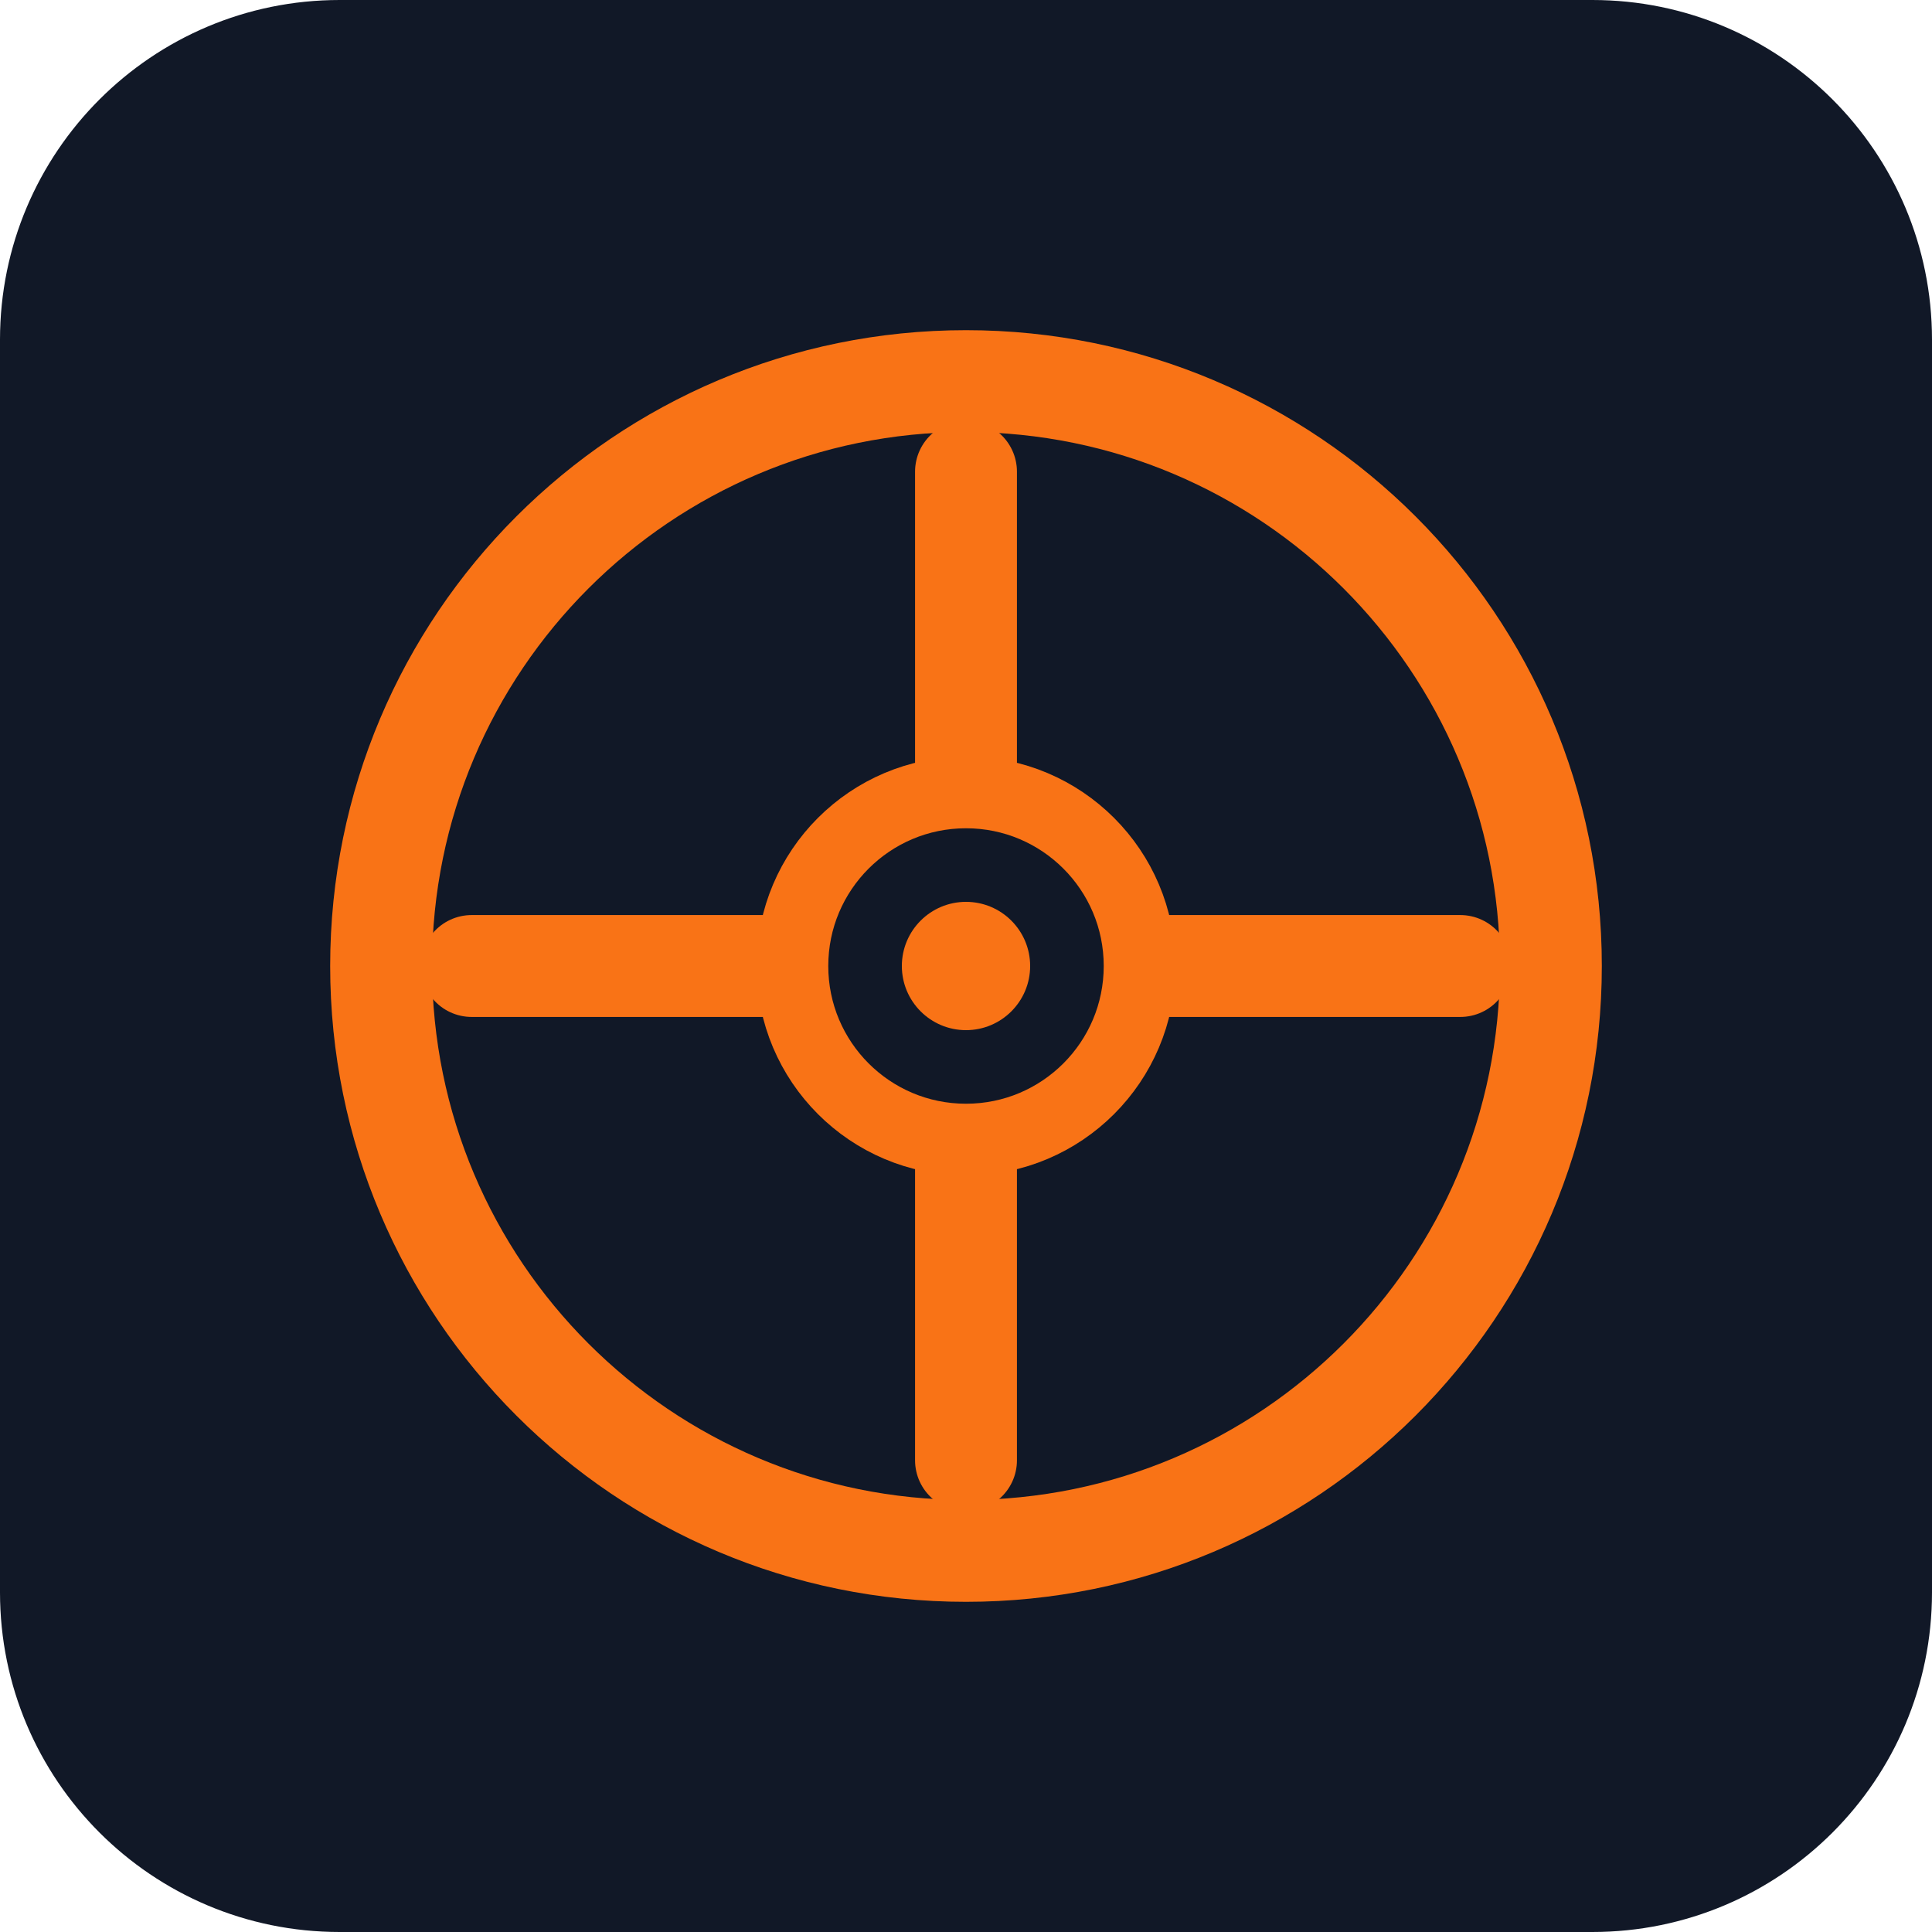
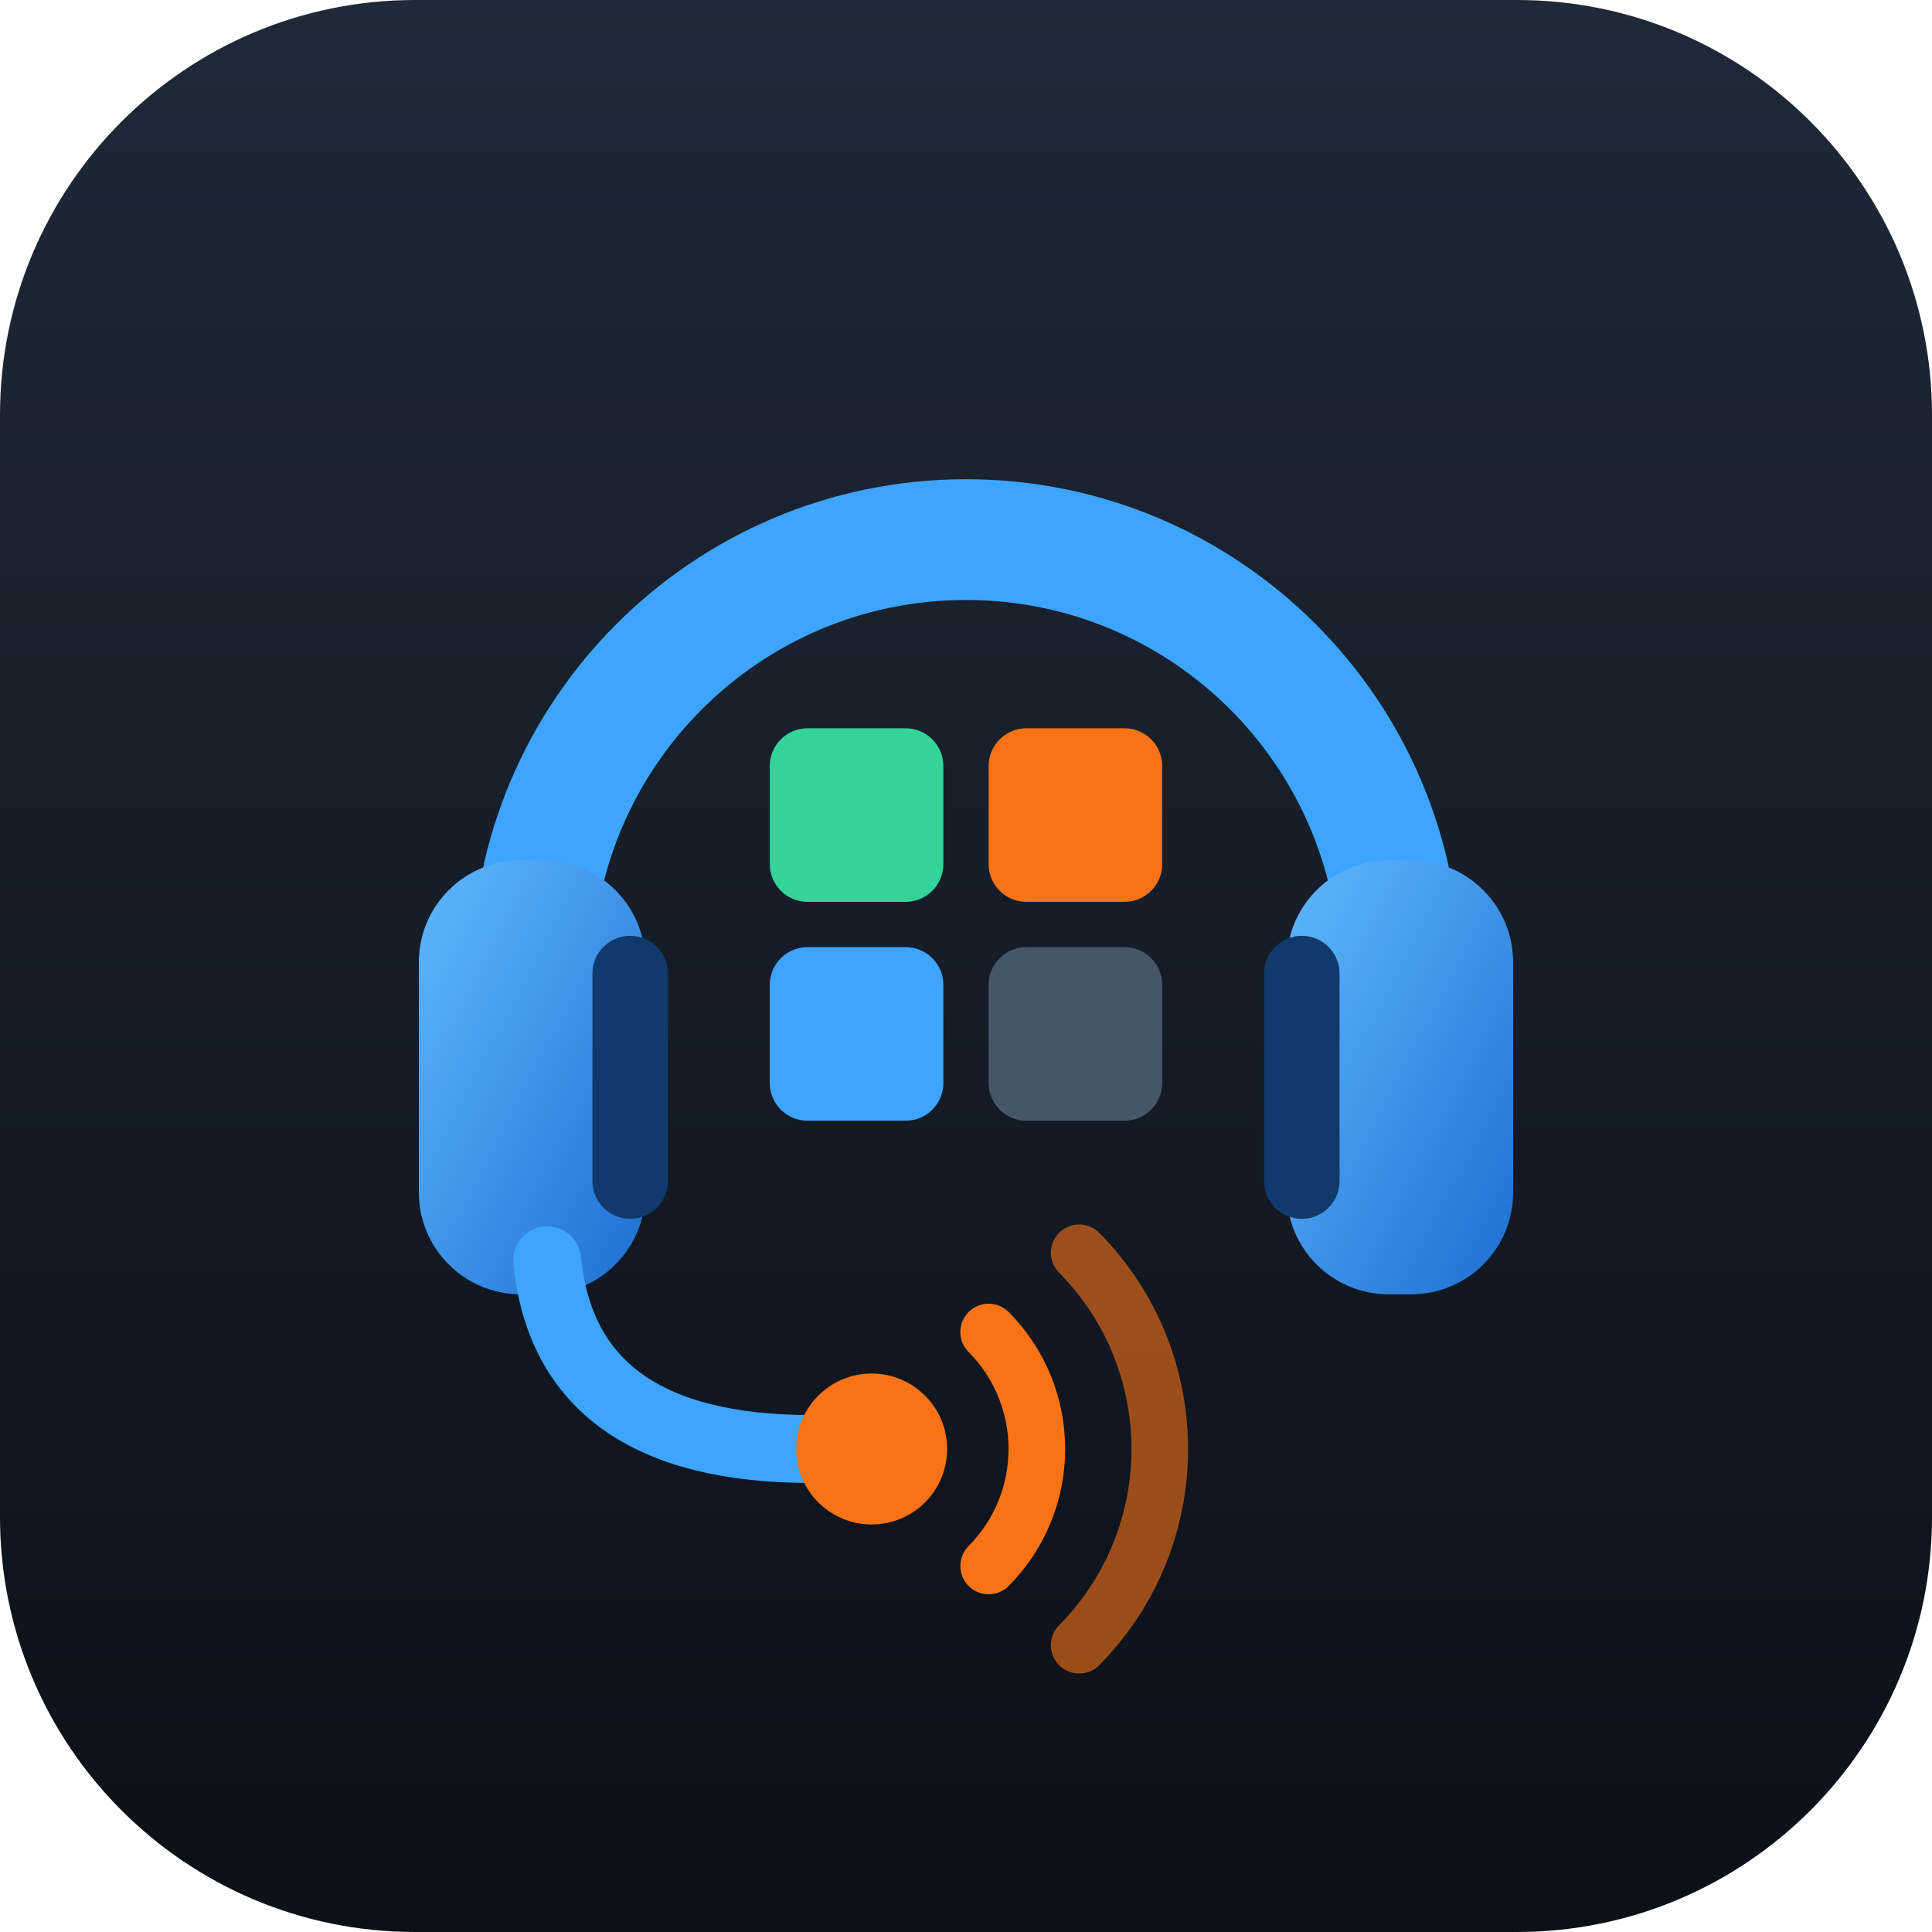
<svg xmlns="http://www.w3.org/2000/svg" width="1024" height="1024" viewBox="0 0 1024 1024">
-   <rect width="1024" height="1024" rx="180" fill="#111827" />
-   <circle cx="512" cy="512" r="310" fill="none" stroke="#f97316" stroke-width="54" />
-   <path d="M512 250v524M250 512h524" stroke="#f97316" stroke-width="54" stroke-linecap="round" />
-   <circle cx="512" cy="512" r="92" fill="#111827" stroke="#f97316" stroke-width="38" />
-   <circle cx="512" cy="512" r="34" fill="#f97316" />
+   <defs>
+     <linearGradient id="bg" x1="0" y1="0" x2="0" y2="1">
+       <stop offset="0" stop-color="#1f2937" />
+       <stop offset="1" stop-color="#0b1018" />
+     </linearGradient>
+     <linearGradient id="cup" x1="0" y1="0" x2="1" y2="1">
+       <stop offset="0" stop-color="#60b8ff" />
+       <stop offset="1" stop-color="#1d6fd1" />
+     </linearGradient>
+   </defs>
+   <rect width="1024" height="1024" rx="220" fill="url(#bg)" />
+   <g transform="translate(0 -44)">
+     <rect x="408" y="430" width="92" height="92" rx="20" fill="#34d399" />
+     <rect x="524" y="430" width="92" height="92" rx="20" fill="#f97316" />
+     <rect x="408" y="546" width="92" height="92" rx="20" fill="#3da5ff" />
+     <rect x="524" y="546" width="92" height="92" rx="20" fill="#475569" />
+     <path d="M282 560 A230 230 0 0 1 742 560" fill="none" stroke="#3da5ff" stroke-width="64" stroke-linecap="round" />
+     <rect x="222" y="500" width="120" height="230" rx="54" fill="url(#cup)" />
+     <rect x="682" y="500" width="120" height="230" rx="54" fill="url(#cup)" />
+     <rect x="314" y="540" width="40" height="150" rx="20" fill="#0f3a6b" />
+     <rect x="670" y="540" width="40" height="150" rx="20" fill="#0f3a6b" />
+     <path d="M290 712 Q300 812 430 812" fill="none" stroke="#3da5ff" stroke-width="36" stroke-linecap="round" />
+     <circle cx="462" cy="812" r="40" fill="#f97316" />
+     <g fill="none" stroke="#f97316" stroke-linecap="round" stroke-width="30">
+       <path d="M524 750 A88 88 0 0 1 524 874" />
+       <path d="M572 708 A148 148 0 0 1 572 916" opacity=".6" />
+     </g>
+   </g>
</svg>
